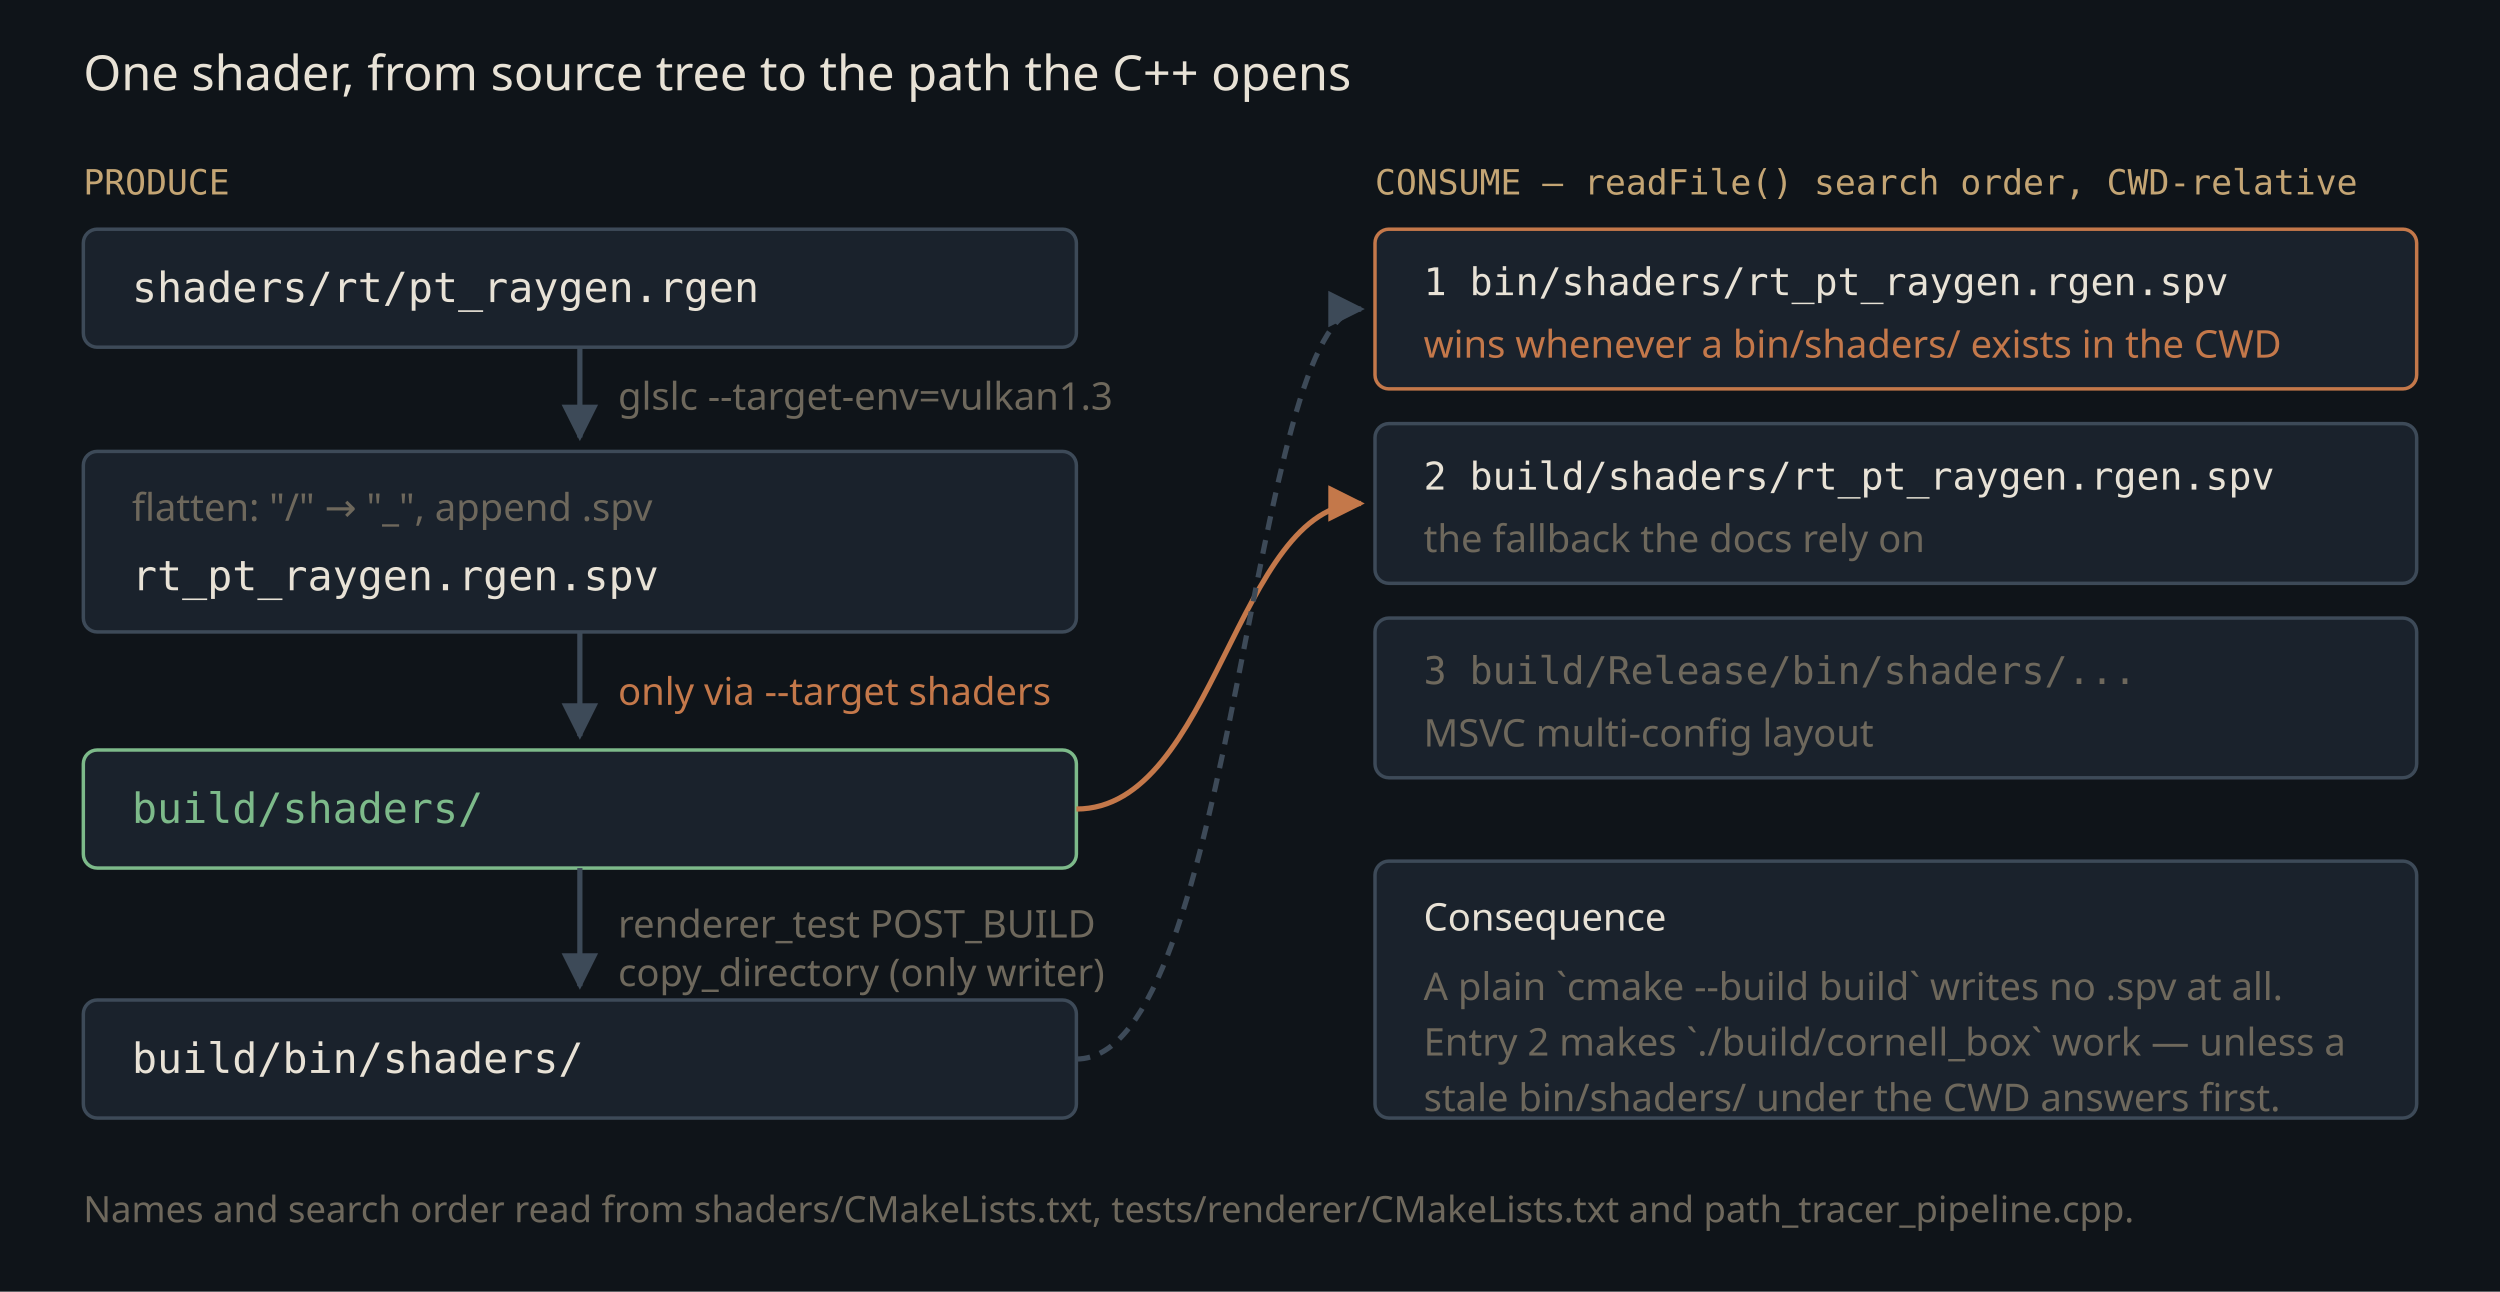
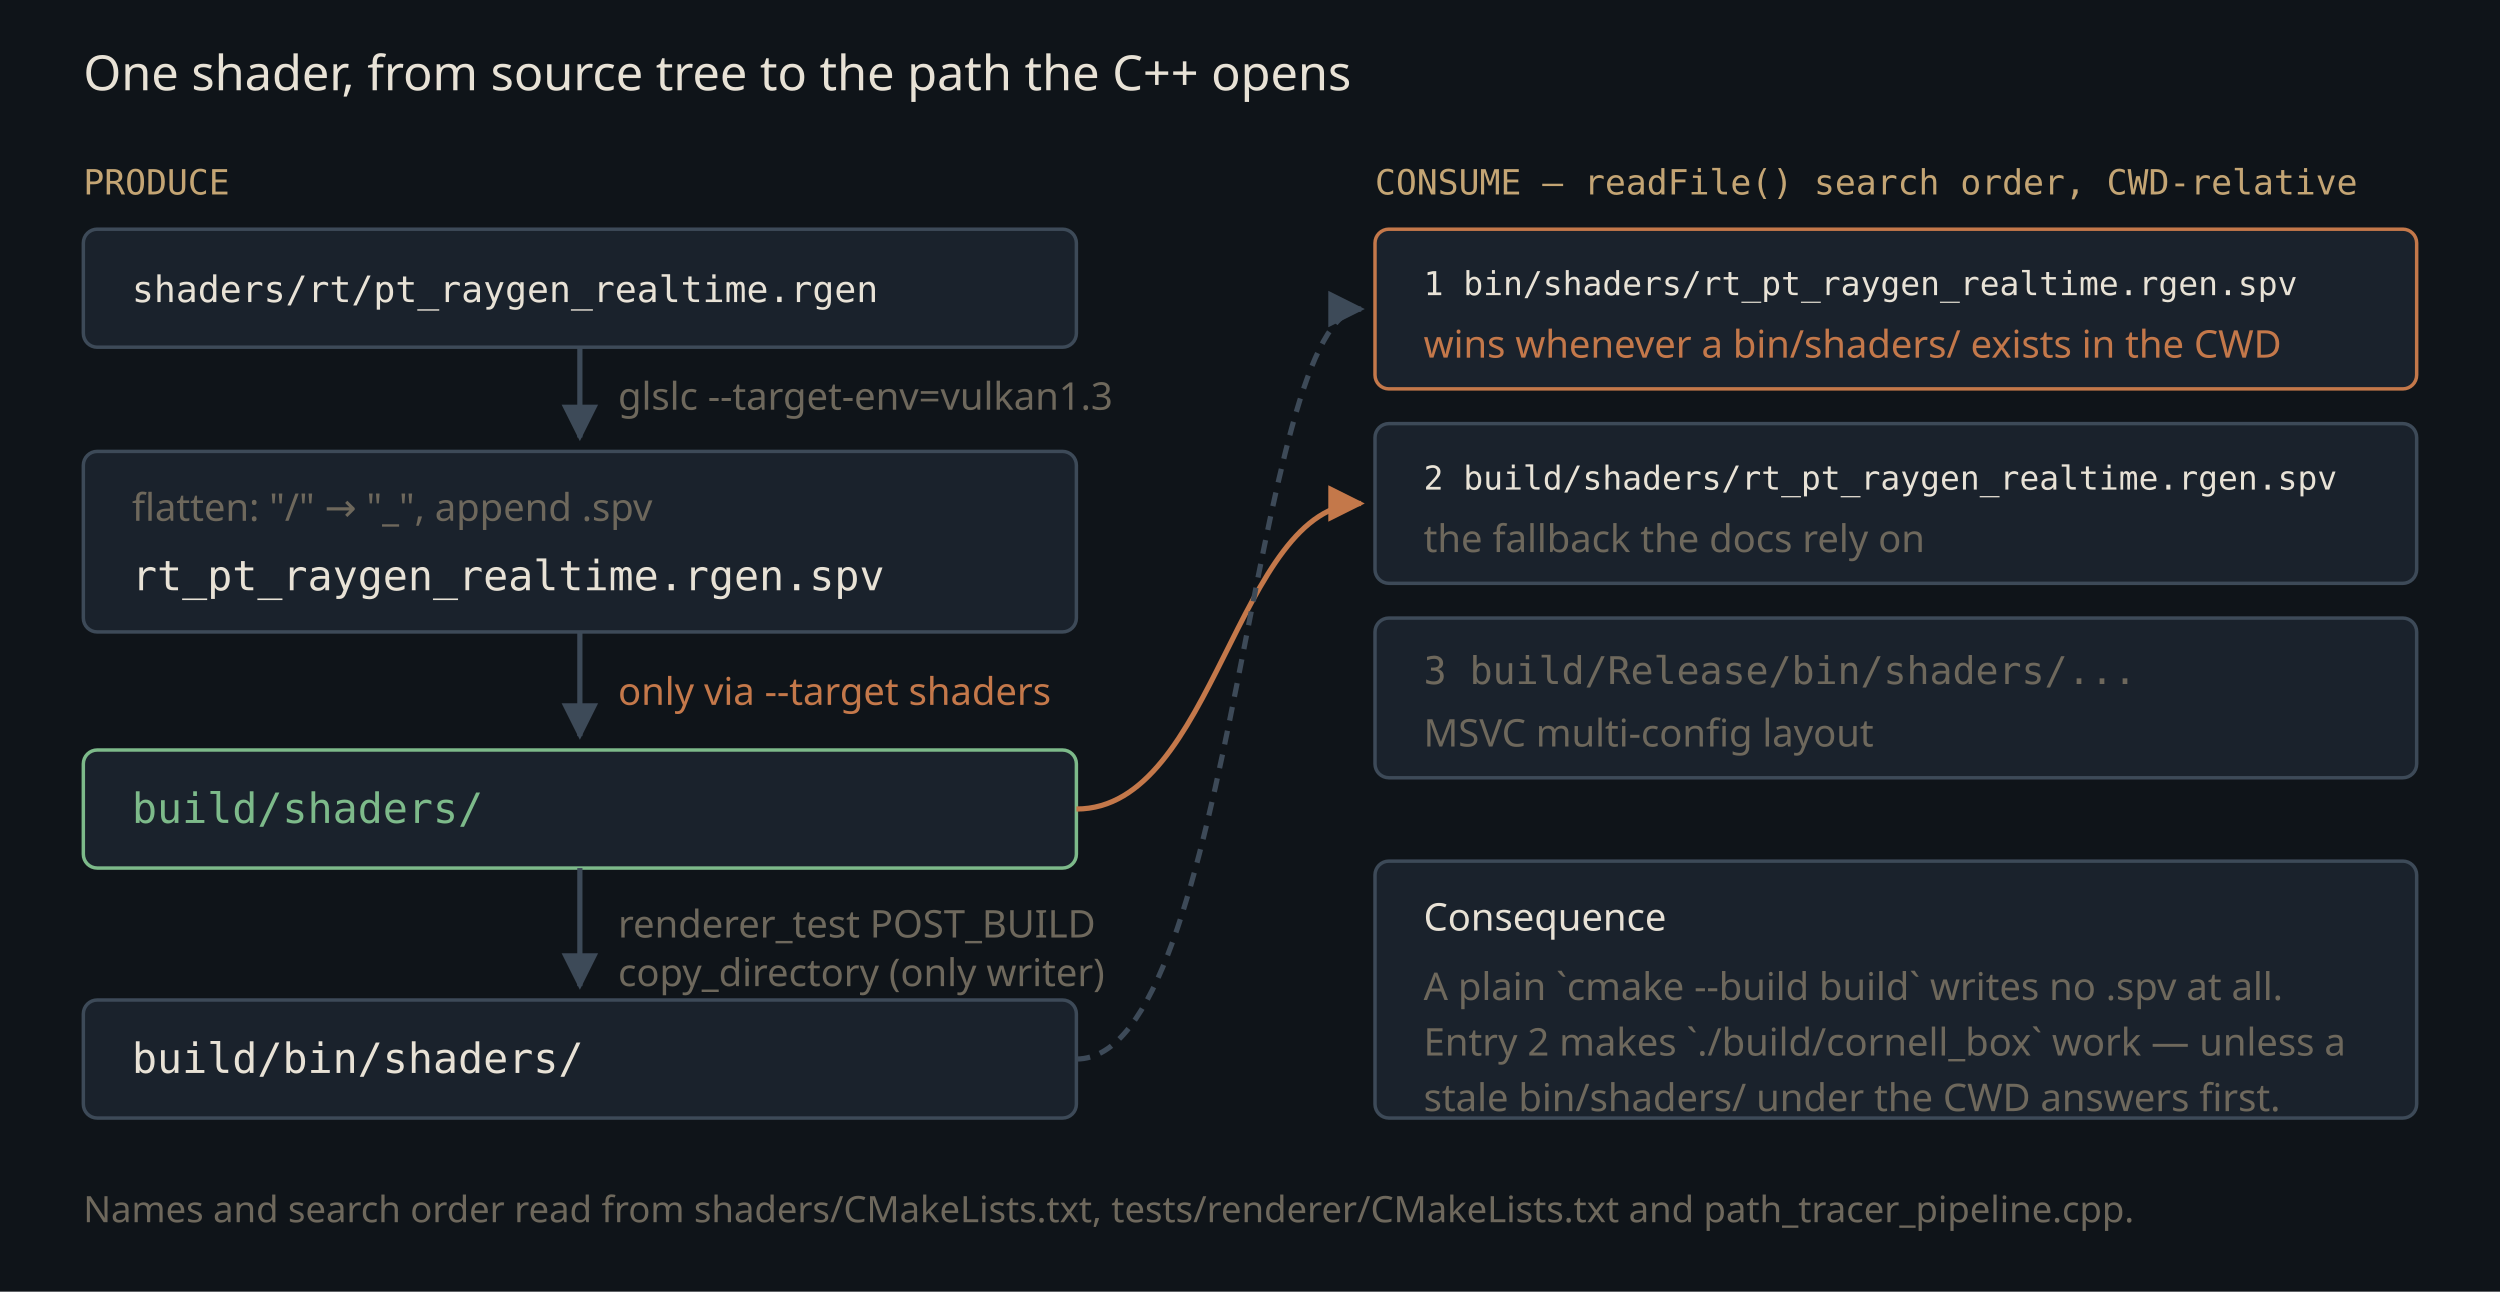
- <svg xmlns="http://www.w3.org/2000/svg" viewBox="0 0 720 372" class="unit-diagram" role="img" aria-label="Path a shader takes from source to the directory the runtime searches: glslc flattens shaders/rt/pt_raygen.rgen into build/shaders/rt_pt_raygen.rgen.spv, only when the shaders target is asked for by name; a renderer_test post-build step is the only rule that copies that directory to build/bin/shaders; the SPV loader tries bin/shaders relative to the working directory first and only falls back to build/shaders when that misses.">
+ <svg xmlns="http://www.w3.org/2000/svg" viewBox="0 0 720 372" class="unit-diagram" role="img" aria-label="Path a shader takes from source to the directory the runtime searches: glslc flattens shaders/rt/pt_raygen_realtime.rgen into build/shaders/rt_pt_raygen_realtime.rgen.spv, only when the shaders target is asked for by name; a renderer_test post-build step is the only rule that copies that directory to build/bin/shaders; the SPV loader tries bin/shaders relative to the working directory first and only falls back to build/shaders when that misses.">
  <defs>
    <marker id="sbArrow" viewBox="0 0 10 10" refX="9" refY="5" markerWidth="7" markerHeight="7" orient="auto-start-reverse">
      <path d="M 0 0 L 10 5 L 0 10 z" fill="#3d4a58" />
    </marker>
    <marker id="sbArrowHot" viewBox="0 0 10 10" refX="9" refY="5" markerWidth="7" markerHeight="7" orient="auto-start-reverse">
      <path d="M 0 0 L 10 5 L 0 10 z" fill="#c4784a" />
    </marker>
  </defs>
  <rect x="0" y="0" width="720" height="372" fill="#0f1419" />
  <text x="24" y="26" font-family="DM Sans,sans-serif" font-size="14" fill="#e8e2d6">One shader, from source tree to the path the C++ opens</text>
  <text x="24" y="56" font-family="IBM Plex Mono,monospace" font-size="10" fill="#c4a574">PRODUCE</text>
  <rect x="24" y="66" width="286" height="34" rx="4" fill="#1a222c" stroke="#3d4a58" />
-   <text x="38" y="87" font-family="IBM Plex Mono,monospace" font-size="12" fill="#e8e2d6">shaders/rt/pt_raygen.rgen</text>
+   <text x="38" y="87" font-family="IBM Plex Mono,monospace" font-size="10.5" fill="#e8e2d6">shaders/rt/pt_raygen_realtime.rgen</text>
  <line x1="167" y1="100" x2="167" y2="126" stroke="#3d4a58" stroke-width="1.5" marker-end="url(#sbArrow)" />
  <text x="178" y="118" font-family="DM Sans,sans-serif" font-size="11" fill="#6e685c">glslc --target-env=vulkan1.3</text>
  <rect x="24" y="130" width="286" height="52" rx="4" fill="#1a222c" stroke="#3d4a58" />
  <text x="38" y="150" font-family="DM Sans,sans-serif" font-size="11" fill="#6e685c">flatten: "/" → "_", append .spv</text>
-   <text x="38" y="170" font-family="IBM Plex Mono,monospace" font-size="12" fill="#e8e2d6">rt_pt_raygen.rgen.spv</text>
+   <text x="38" y="170" font-family="IBM Plex Mono,monospace" font-size="12" fill="#e8e2d6">rt_pt_raygen_realtime.rgen.spv</text>
  <line x1="167" y1="182" x2="167" y2="212" stroke="#3d4a58" stroke-width="1.5" marker-end="url(#sbArrow)" />
  <text x="178" y="203" font-family="DM Sans,sans-serif" font-size="11" fill="#c4784a">only via --target shaders</text>
  <rect x="24" y="216" width="286" height="34" rx="4" fill="#1a222c" stroke="#7dba8a" />
  <text x="38" y="237" font-family="IBM Plex Mono,monospace" font-size="12" fill="#7dba8a">build/shaders/</text>
  <line x1="167" y1="250" x2="167" y2="284" stroke="#3d4a58" stroke-width="1.5" marker-end="url(#sbArrow)" />
  <text x="178" y="270" font-family="DM Sans,sans-serif" font-size="11" fill="#6e685c">renderer_test POST_BUILD</text>
  <text x="178" y="284" font-family="DM Sans,sans-serif" font-size="11" fill="#6e685c">copy_directory (only writer)</text>
  <rect x="24" y="288" width="286" height="34" rx="4" fill="#1a222c" stroke="#3d4a58" />
  <text x="38" y="309" font-family="IBM Plex Mono,monospace" font-size="12" fill="#e8e2d6">build/bin/shaders/</text>
  <text x="396" y="56" font-family="IBM Plex Mono,monospace" font-size="10" fill="#c4a574">CONSUME — readFile() search order, CWD-relative</text>
  <rect x="396" y="66" width="300" height="46" rx="4" fill="#1a222c" stroke="#c4784a" />
-   <text x="410" y="85" font-family="IBM Plex Mono,monospace" font-size="11" fill="#e8e2d6">1  bin/shaders/rt_pt_raygen.rgen.spv</text>
+   <text x="410" y="85" font-family="IBM Plex Mono,monospace" font-size="9.5" fill="#e8e2d6">1  bin/shaders/rt_pt_raygen_realtime.rgen.spv</text>
  <text x="410" y="103" font-family="DM Sans,sans-serif" font-size="11" fill="#c4784a">wins whenever a bin/shaders/ exists in the CWD</text>
  <rect x="396" y="122" width="300" height="46" rx="4" fill="#1a222c" stroke="#3d4a58" />
-   <text x="410" y="141" font-family="IBM Plex Mono,monospace" font-size="11" fill="#e8e2d6">2  build/shaders/rt_pt_raygen.rgen.spv</text>
+   <text x="410" y="141" font-family="IBM Plex Mono,monospace" font-size="9.5" fill="#e8e2d6">2  build/shaders/rt_pt_raygen_realtime.rgen.spv</text>
  <text x="410" y="159" font-family="DM Sans,sans-serif" font-size="11" fill="#6e685c">the fallback the docs rely on</text>
  <rect x="396" y="178" width="300" height="46" rx="4" fill="#1a222c" stroke="#3d4a58" />
  <text x="410" y="197" font-family="IBM Plex Mono,monospace" font-size="11" fill="#6e685c">3  build/Release/bin/shaders/...</text>
  <text x="410" y="215" font-family="DM Sans,sans-serif" font-size="11" fill="#6e685c">MSVC multi-config layout</text>
  <path d="M 310 233 C 350 233 356 145 392 145" fill="none" stroke="#c4784a" stroke-width="1.5" marker-end="url(#sbArrowHot)" />
  <path d="M 310 305 C 356 305 360 89 392 89" fill="none" stroke="#3d4a58" stroke-width="1.5" stroke-dasharray="4 3" marker-end="url(#sbArrow)" />
  <rect x="396" y="248" width="300" height="74" rx="4" fill="#1a222c" stroke="#3d4a58" />
  <text x="410" y="268" font-family="DM Sans,sans-serif" font-size="11" fill="#e8e2d6">Consequence</text>
  <text x="410" y="288" font-family="DM Sans,sans-serif" font-size="11" fill="#6e685c">A plain `cmake --build build` writes no .spv at all.</text>
  <text x="410" y="304" font-family="DM Sans,sans-serif" font-size="11" fill="#6e685c">Entry 2 makes `./build/cornell_box` work — unless a</text>
  <text x="410" y="320" font-family="DM Sans,sans-serif" font-size="11" fill="#6e685c">stale bin/shaders/ under the CWD answers first.</text>
  <text x="24" y="352" font-family="DM Sans,sans-serif" font-size="10.5" fill="#6e685c">Names and search order read from shaders/CMakeLists.txt, tests/renderer/CMakeLists.txt and path_tracer_pipeline.cpp.</text>
</svg>
